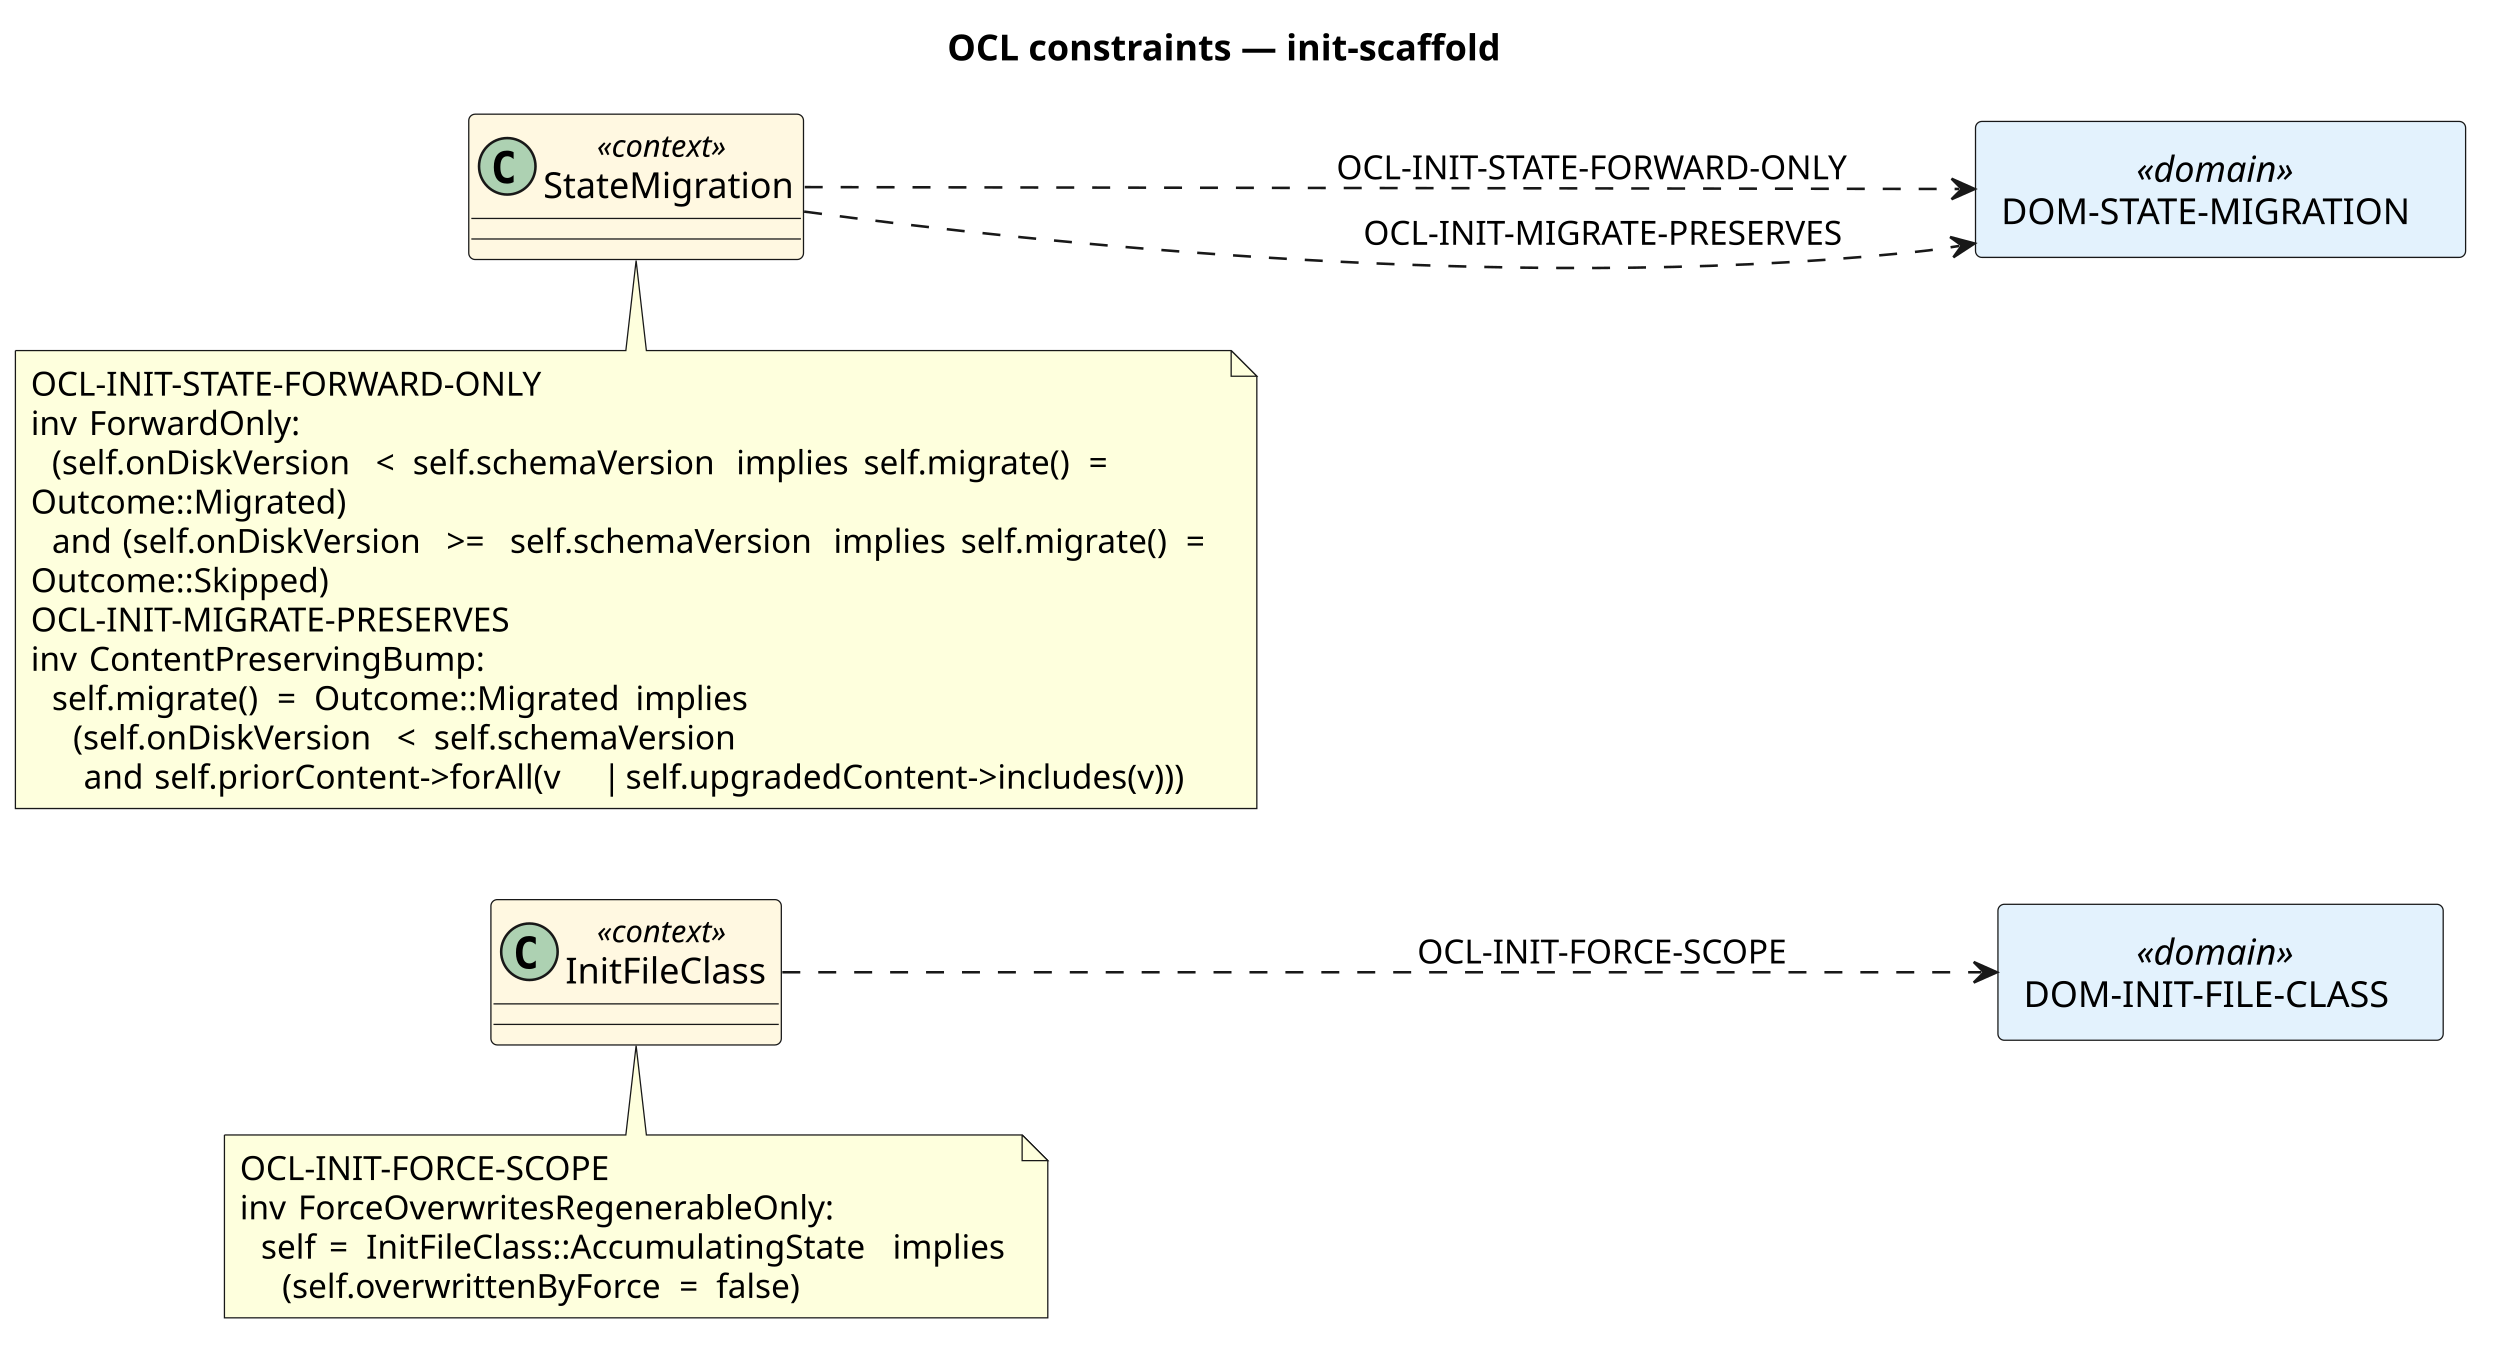
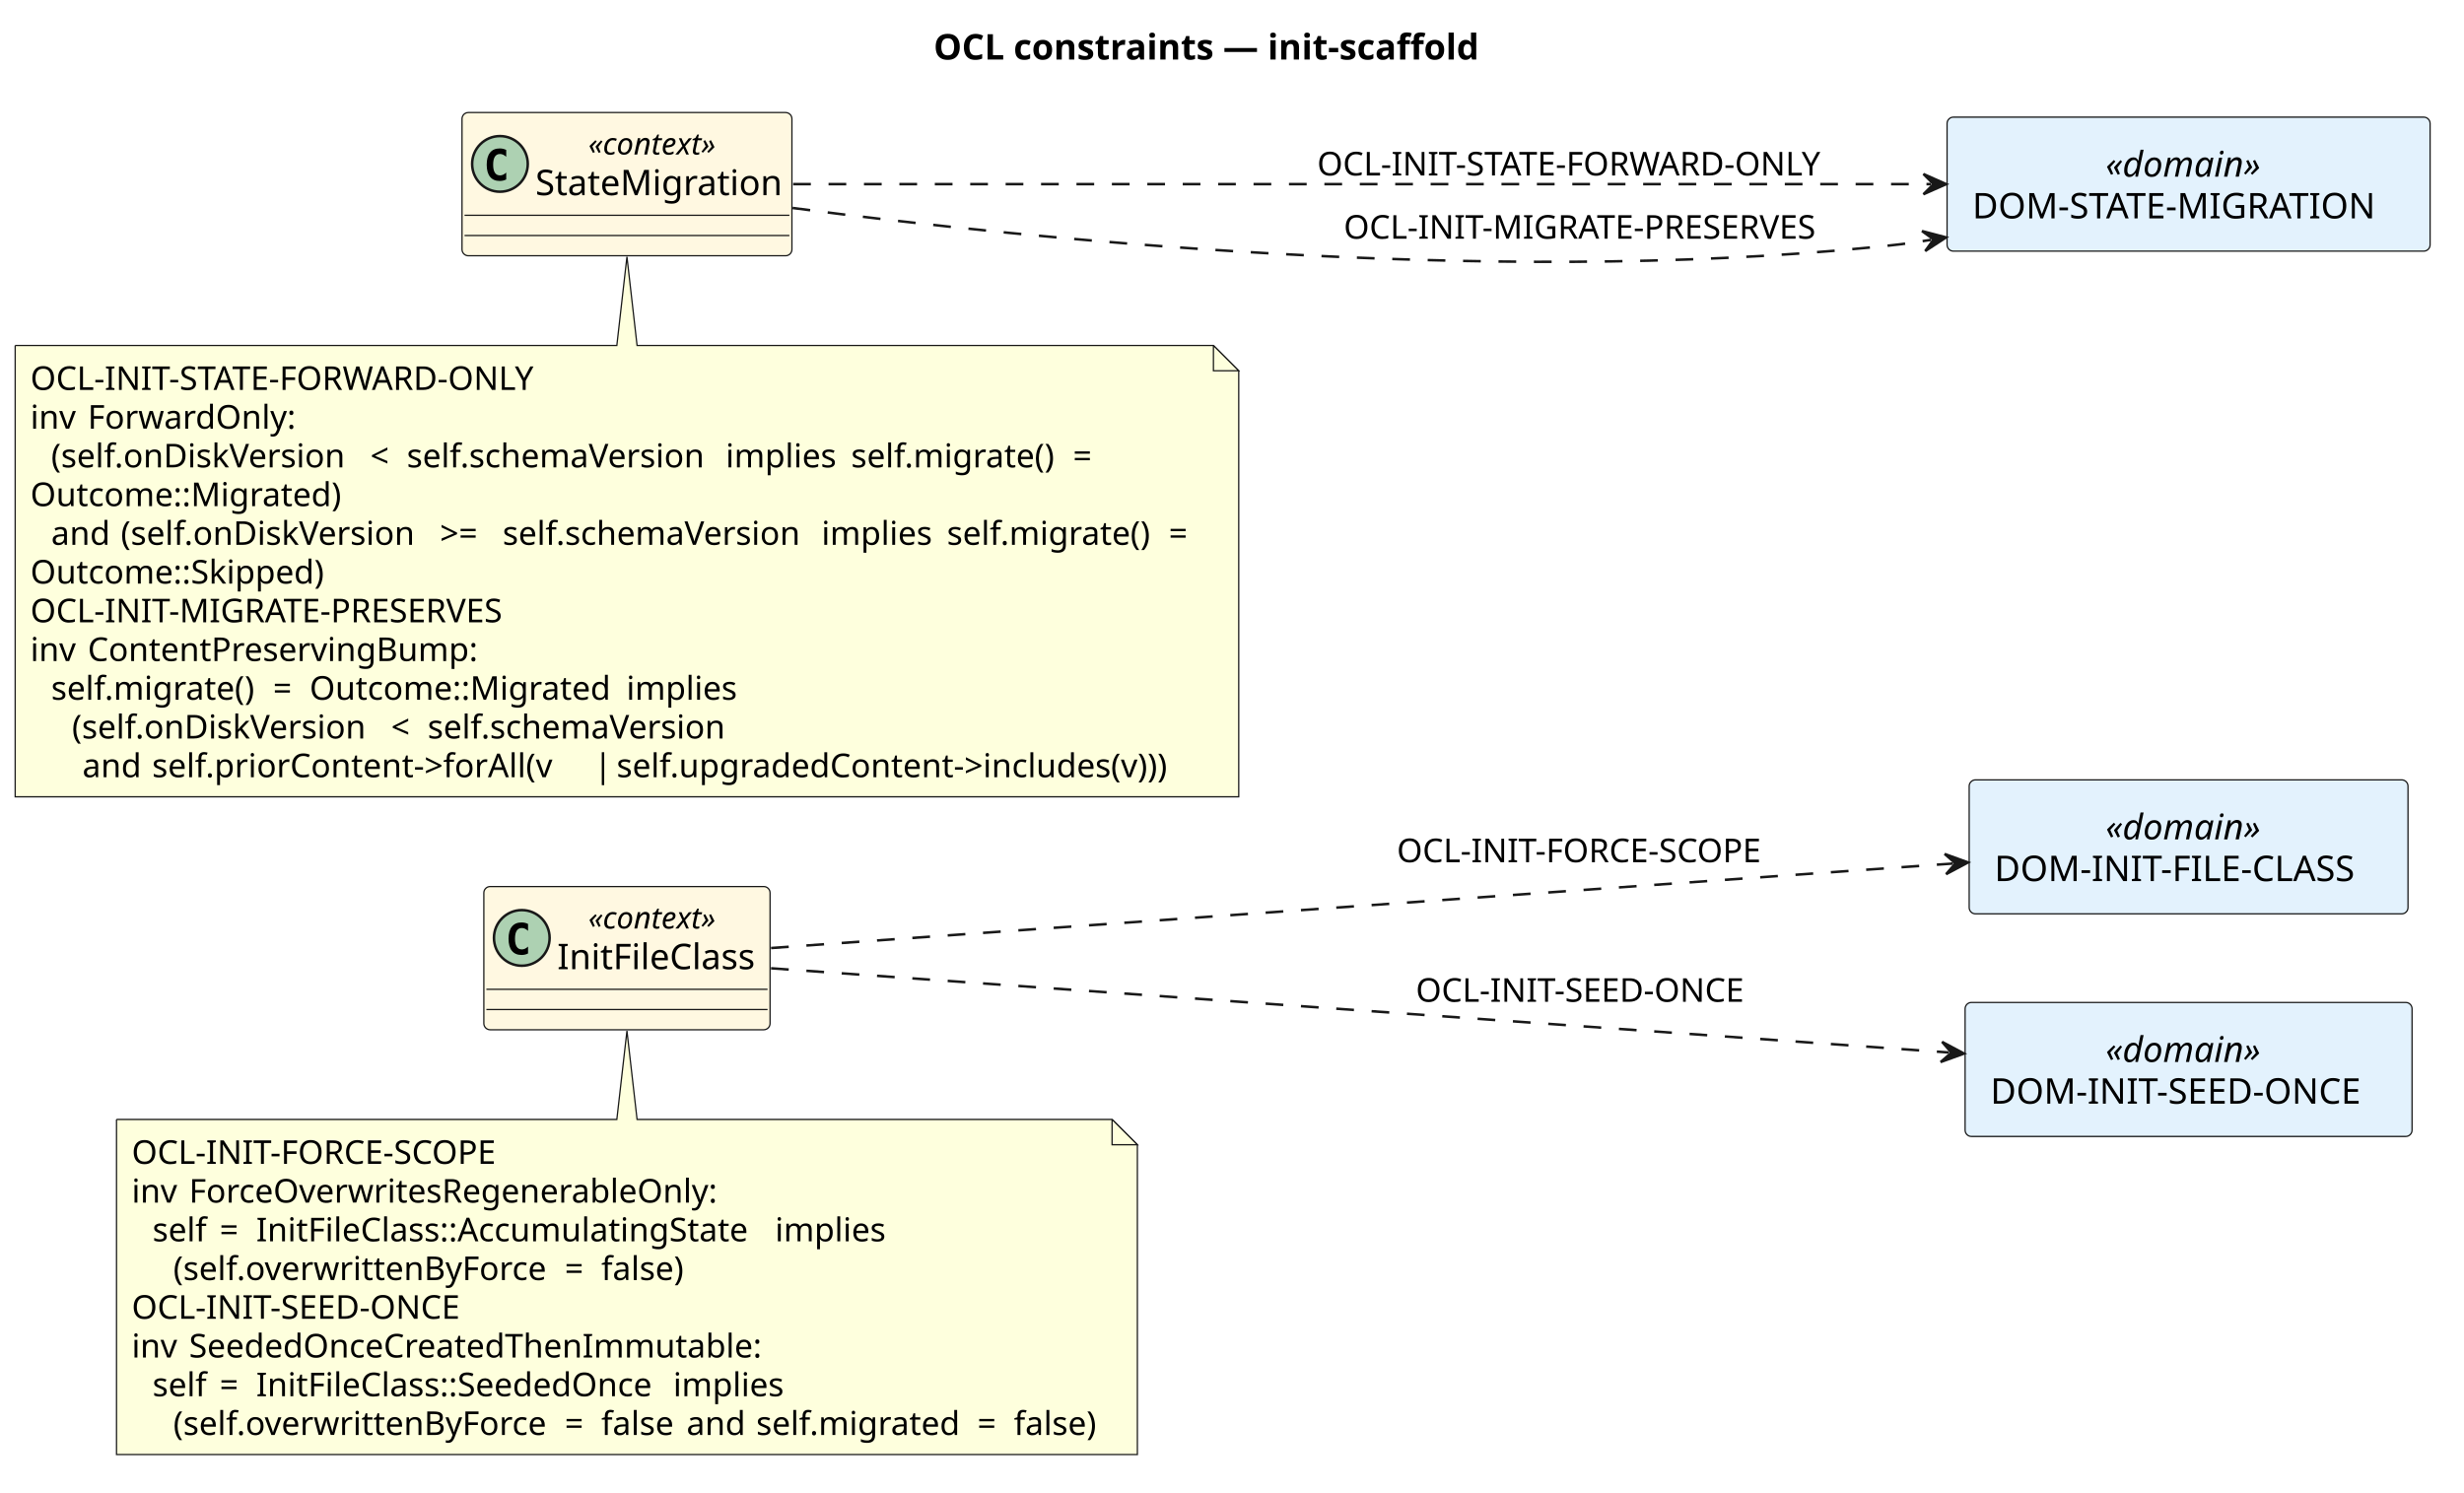
- <svg xmlns="http://www.w3.org/2000/svg" contentStyleType="text/css" data-diagram-type="CLASS" height="528px" preserveAspectRatio="none" style="width:974px;height:528px;background:#FFFFFF;" version="1.1" viewBox="0 0 974 528" width="974px" zoomAndPan="magnify">
+ <svg xmlns="http://www.w3.org/2000/svg" contentStyleType="text/css" data-diagram-type="CLASS" height="590px" preserveAspectRatio="none" style="width:974px;height:590px;background:#FFFFFF;" version="1.1" viewBox="0 0 974 590" width="974px" zoomAndPan="magnify">
  <defs />
  <g>
    <g class="title" data-source-line="2">
      <text fill="#000000" font-family="sans-serif" font-size="14" font-weight="700" lengthAdjust="spacing" textLength="229.482" x="369.058" y="23.535">OCL constraints — init-scaffold</text>
    </g>
    <g class="entity" data-qualified-name="C0" data-source-line="7" id="ent0002">
      <rect fill="#FFF8E1" height="56.621" rx="2.5" ry="2.5" style="stroke:#181818;stroke-width:0.5;" width="113.143" x="191.26" y="350.488" />
      <ellipse cx="206.26" cy="370.799" fill="#ADD1B2" rx="11" ry="11" style="stroke:#181818;stroke-width:1;" />
      <path d="M208.733,376.942 Q208.152,377.241 207.513,377.39 Q206.874,377.54 206.168,377.54 Q203.661,377.54 202.341,375.888 Q201.022,374.236 201.022,371.115 Q201.022,367.985 202.341,366.334 Q203.661,364.682 206.168,364.682 Q206.874,364.682 207.521,364.831 Q208.169,364.981 208.733,365.279 L208.733,368.002 Q208.102,367.421 207.509,367.151 Q206.915,366.881 206.284,366.881 Q204.94,366.881 204.255,367.948 Q203.57,369.015 203.57,371.115 Q203.57,373.207 204.255,374.273 Q204.94,375.34 206.284,375.34 Q206.915,375.34 207.509,375.07 Q208.102,374.8 208.733,374.219 Z " fill="#000000" />
      <text fill="#000000" font-family="sans-serif" font-size="12" font-style="italic" lengthAdjust="spacing" textLength="56.56" x="232.551" y="367.09">«context»</text>
      <text fill="#000000" font-family="sans-serif" font-size="14" lengthAdjust="spacing" textLength="81.143" x="220.26" y="383.156">InitFileClass</text>
      <line style="stroke:#181818;stroke-width:0.5;" x1="192.26" x2="303.403" y1="391.109" y2="391.109" />
      <line style="stroke:#181818;stroke-width:0.5;" x1="192.26" x2="303.403" y1="399.109" y2="399.109" />
    </g>
    <g class="entity" data-qualified-name="C1" data-source-line="8" id="ent0003">
      <rect fill="#FFF8E1" height="56.621" rx="2.5" ry="2.5" style="stroke:#181818;stroke-width:0.5;" width="130.41" x="182.63" y="44.488" />
      <ellipse cx="197.63" cy="64.799" fill="#ADD1B2" rx="11" ry="11" style="stroke:#181818;stroke-width:1;" />
      <path d="M200.103,70.942 Q199.522,71.241 198.883,71.39 Q198.244,71.54 197.538,71.54 Q195.031,71.54 193.712,69.888 Q192.392,68.236 192.392,65.115 Q192.392,61.985 193.712,60.334 Q195.031,58.682 197.538,58.682 Q198.244,58.682 198.891,58.831 Q199.539,58.98 200.103,59.279 L200.103,62.002 Q199.472,61.421 198.879,61.151 Q198.285,60.881 197.654,60.881 Q196.31,60.881 195.625,61.948 Q194.94,63.015 194.94,65.115 Q194.94,67.207 195.625,68.273 Q196.31,69.34 197.654,69.34 Q198.285,69.34 198.879,69.07 Q199.472,68.8 200.103,68.219 Z " fill="#000000" />
      <text fill="#000000" font-family="sans-serif" font-size="12" font-style="italic" lengthAdjust="spacing" textLength="56.56" x="232.555" y="61.09">«context»</text>
      <text fill="#000000" font-family="sans-serif" font-size="14" lengthAdjust="spacing" textLength="98.41" x="211.63" y="77.156">StateMigration</text>
      <line style="stroke:#181818;stroke-width:0.5;" x1="183.63" x2="312.04" y1="85.109" y2="85.109" />
      <line style="stroke:#181818;stroke-width:0.5;" x1="183.63" x2="312.04" y1="93.109" y2="93.109" />
    </g>
    <g class="entity" data-qualified-name="D0" data-source-line="9" id="ent0004">
-       <rect fill="#E3F2FD" height="52.977" rx="2.5" ry="2.5" style="stroke:#181818;stroke-width:0.5;" width="173.467" x="778.4" y="352.308" />
-       <text fill="#000000" font-family="sans-serif" font-size="14" font-style="italic" lengthAdjust="spacing" textLength="65.618" x="832.324" y="375.843">«domain»</text>
-       <text fill="#000000" font-family="sans-serif" font-size="14" lengthAdjust="spacing" textLength="153.467" x="788.4" y="392.332">DOM-INIT-FILE-CLASS</text>
+       <rect fill="#E3F2FD" height="52.977" rx="2.5" ry="2.5" style="stroke:#181818;stroke-width:0.5;" width="173.467" x="778.4" y="308.308" />
+       <text fill="#000000" font-family="sans-serif" font-size="14" font-style="italic" lengthAdjust="spacing" textLength="65.618" x="832.324" y="331.843">«domain»</text>
+       <text fill="#000000" font-family="sans-serif" font-size="14" lengthAdjust="spacing" textLength="153.467" x="788.4" y="348.332">DOM-INIT-FILE-CLASS</text>
    </g>
    <g class="entity" data-qualified-name="D1" data-source-line="10" id="ent0005">
-       <rect fill="#E3F2FD" height="52.977" rx="2.5" ry="2.5" style="stroke:#181818;stroke-width:0.5;" width="190.94" x="769.66" y="47.308" />
-       <text fill="#000000" font-family="sans-serif" font-size="14" font-style="italic" lengthAdjust="spacing" textLength="65.618" x="832.321" y="70.843">«domain»</text>
-       <text fill="#000000" font-family="sans-serif" font-size="14" lengthAdjust="spacing" textLength="170.94" x="779.66" y="87.332">DOM-STATE-MIGRATION</text>
+       <rect fill="#E3F2FD" height="52.977" rx="2.5" ry="2.5" style="stroke:#181818;stroke-width:0.5;" width="190.94" x="769.66" y="46.308" />
+       <text fill="#000000" font-family="sans-serif" font-size="14" font-style="italic" lengthAdjust="spacing" textLength="65.618" x="832.321" y="69.843">«domain»</text>
+       <text fill="#000000" font-family="sans-serif" font-size="14" lengthAdjust="spacing" textLength="170.94" x="779.66" y="86.332">DOM-STATE-MIGRATION</text>
    </g>
-     <g class="entity" data-qualified-name="GMN6" data-source-line="12" id="ent0007">
-       <path d="M87.44,442.178 L87.44,513.42 A0,0 0 0 0 87.44,513.42 L408.221,513.42 A0,0 0 0 0 408.221,513.42 L408.221,452.178 L398.221,442.178 L251.83,442.178 L247.83,407.358 L243.83,442.178 L87.44,442.178 A0,0 0 0 0 87.44,442.178" fill="#FEFFDD" style="stroke:#181818;stroke-width:0.5;" />
-       <path d="M398.221,442.178 L398.221,452.178 L408.221,452.178 L398.221,442.178" fill="#FEFFDD" style="stroke:#181818;stroke-width:0.5;" />
-       <text fill="#000000" font-family="sans-serif" font-size="13" lengthAdjust="spacing" textLength="155.562" x="93.44" y="459.747">OCL-INIT-FORCE-SCOPE</text>
-       <text fill="#000000" font-family="sans-serif" font-size="13" lengthAdjust="spacing" textLength="18.554" x="93.44" y="475.057">inv</text>
-       <text fill="#000000" font-family="sans-serif" font-size="13" lengthAdjust="spacing" textLength="4.113" x="111.994" y="475.057"> </text>
-       <text fill="#000000" font-family="sans-serif" font-size="13" lengthAdjust="spacing" textLength="212.024" x="116.108" y="475.057">ForceOverwritesRegenerableOnly:</text>
-       <text fill="#000000" font-family="sans-serif" font-size="13" lengthAdjust="spacing" textLength="8.227" x="93.44" y="490.368">  </text>
-       <text fill="#000000" font-family="sans-serif" font-size="13" lengthAdjust="spacing" textLength="22.407" x="101.667" y="490.368">self</text>
-       <text fill="#000000" font-family="sans-serif" font-size="13" lengthAdjust="spacing" textLength="4.113" x="124.074" y="490.368"> </text>
-       <text fill="#000000" font-family="sans-serif" font-size="13" lengthAdjust="spacing" textLength="10.334" x="128.187" y="490.368">=</text>
-       <text fill="#000000" font-family="sans-serif" font-size="13" lengthAdjust="spacing" textLength="4.113" x="138.521" y="490.368"> </text>
-       <text fill="#000000" font-family="sans-serif" font-size="13" lengthAdjust="spacing" textLength="201.011" x="142.634" y="490.368">InitFileClass::AccumulatingState</text>
-       <text fill="#000000" font-family="sans-serif" font-size="13" lengthAdjust="spacing" textLength="4.113" x="343.646" y="490.368"> </text>
-       <text fill="#000000" font-family="sans-serif" font-size="13" lengthAdjust="spacing" textLength="45.462" x="347.759" y="490.368">implies</text>
-       <text fill="#000000" font-family="sans-serif" font-size="13" lengthAdjust="spacing" textLength="16.453" x="93.44" y="505.678">    </text>
-       <text fill="#000000" font-family="sans-serif" font-size="13" lengthAdjust="spacing" textLength="150.598" x="109.893" y="505.678">(self.overwrittenByForce</text>
-       <text fill="#000000" font-family="sans-serif" font-size="13" lengthAdjust="spacing" textLength="4.113" x="260.491" y="505.678"> </text>
-       <text fill="#000000" font-family="sans-serif" font-size="13" lengthAdjust="spacing" textLength="10.334" x="264.605" y="505.678">=</text>
-       <text fill="#000000" font-family="sans-serif" font-size="13" lengthAdjust="spacing" textLength="4.113" x="274.938" y="505.678"> </text>
-       <text fill="#000000" font-family="sans-serif" font-size="13" lengthAdjust="spacing" textLength="33.814" x="279.052" y="505.678">false)</text>
+     <g class="entity" data-qualified-name="D2" data-source-line="11" id="ent0006">
+       <rect fill="#E3F2FD" height="52.977" rx="2.5" ry="2.5" style="stroke:#181818;stroke-width:0.5;" width="176.68" x="776.79" y="396.308" />
+       <text fill="#000000" font-family="sans-serif" font-size="14" font-style="italic" lengthAdjust="spacing" textLength="65.618" x="832.321" y="419.843">«domain»</text>
+       <text fill="#000000" font-family="sans-serif" font-size="14" lengthAdjust="spacing" textLength="156.68" x="786.79" y="436.332">DOM-INIT-SEED-ONCE</text>
    </g>
-     <g class="entity" data-qualified-name="GMN9" data-source-line="18" id="ent0010">
-       <path d="M6,136.588 L6,315.004 A0,0 0 0 0 6,315.004 L489.662,315.004 A0,0 0 0 0 489.662,315.004 L489.662,146.588 L479.662,136.588 L251.83,136.588 L247.83,101.508 L243.83,136.588 L6,136.588 A0,0 0 0 0 6,136.588" fill="#FEFFDD" style="stroke:#181818;stroke-width:0.5;" />
+     <g class="entity" data-qualified-name="GMN7" data-source-line="13" id="ent0008">
+       <path d="M46.06,442.558 L46.06,575.043 A0,0 0 0 0 46.06,575.043 L449.595,575.043 A0,0 0 0 0 449.595,575.043 L449.595,452.558 L439.595,442.558 L251.83,442.558 L247.83,407.558 L243.83,442.558 L46.06,442.558 A0,0 0 0 0 46.06,442.558" fill="#FEFFDD" style="stroke:#181818;stroke-width:0.5;" />
+       <path d="M439.595,442.558 L439.595,452.558 L449.595,452.558 L439.595,442.558" fill="#FEFFDD" style="stroke:#181818;stroke-width:0.5;" />
+       <text fill="#000000" font-family="sans-serif" font-size="13" lengthAdjust="spacing" textLength="155.562" x="52.06" y="460.127">OCL-INIT-FORCE-SCOPE</text>
+       <text fill="#000000" font-family="sans-serif" font-size="13" lengthAdjust="spacing" textLength="18.554" x="52.06" y="475.437">inv</text>
+       <text fill="#000000" font-family="sans-serif" font-size="13" lengthAdjust="spacing" textLength="4.113" x="70.614" y="475.437"> </text>
+       <text fill="#000000" font-family="sans-serif" font-size="13" lengthAdjust="spacing" textLength="212.024" x="74.728" y="475.437">ForceOverwritesRegenerableOnly:</text>
+       <text fill="#000000" font-family="sans-serif" font-size="13" lengthAdjust="spacing" textLength="8.227" x="52.06" y="490.748">  </text>
+       <text fill="#000000" font-family="sans-serif" font-size="13" lengthAdjust="spacing" textLength="22.407" x="60.287" y="490.748">self</text>
+       <text fill="#000000" font-family="sans-serif" font-size="13" lengthAdjust="spacing" textLength="4.113" x="82.694" y="490.748"> </text>
+       <text fill="#000000" font-family="sans-serif" font-size="13" lengthAdjust="spacing" textLength="10.334" x="86.807" y="490.748">=</text>
+       <text fill="#000000" font-family="sans-serif" font-size="13" lengthAdjust="spacing" textLength="4.113" x="97.141" y="490.748"> </text>
+       <text fill="#000000" font-family="sans-serif" font-size="13" lengthAdjust="spacing" textLength="201.011" x="101.254" y="490.748">InitFileClass::AccumulatingState</text>
+       <text fill="#000000" font-family="sans-serif" font-size="13" lengthAdjust="spacing" textLength="4.113" x="302.266" y="490.748"> </text>
+       <text fill="#000000" font-family="sans-serif" font-size="13" lengthAdjust="spacing" textLength="45.462" x="306.379" y="490.748">implies</text>
+       <text fill="#000000" font-family="sans-serif" font-size="13" lengthAdjust="spacing" textLength="16.453" x="52.06" y="506.058">    </text>
+       <text fill="#000000" font-family="sans-serif" font-size="13" lengthAdjust="spacing" textLength="150.598" x="68.513" y="506.058">(self.overwrittenByForce</text>
+       <text fill="#000000" font-family="sans-serif" font-size="13" lengthAdjust="spacing" textLength="4.113" x="219.111" y="506.058"> </text>
+       <text fill="#000000" font-family="sans-serif" font-size="13" lengthAdjust="spacing" textLength="10.334" x="223.225" y="506.058">=</text>
+       <text fill="#000000" font-family="sans-serif" font-size="13" lengthAdjust="spacing" textLength="4.113" x="233.559" y="506.058"> </text>
+       <text fill="#000000" font-family="sans-serif" font-size="13" lengthAdjust="spacing" textLength="33.814" x="237.672" y="506.058">false)</text>
+       <text fill="#000000" font-family="sans-serif" font-size="13" lengthAdjust="spacing" textLength="140.48" x="52.06" y="521.369">OCL-INIT-SEED-ONCE</text>
+       <text fill="#000000" font-family="sans-serif" font-size="13" lengthAdjust="spacing" textLength="18.554" x="52.06" y="536.679">inv</text>
+       <text fill="#000000" font-family="sans-serif" font-size="13" lengthAdjust="spacing" textLength="4.113" x="70.614" y="536.679"> </text>
+       <text fill="#000000" font-family="sans-serif" font-size="13" lengthAdjust="spacing" textLength="229.208" x="74.728" y="536.679">SeededOnceCreatedThenImmutable:</text>
+       <text fill="#000000" font-family="sans-serif" font-size="13" lengthAdjust="spacing" textLength="8.227" x="52.06" y="551.99">  </text>
+       <text fill="#000000" font-family="sans-serif" font-size="13" lengthAdjust="spacing" textLength="22.407" x="60.287" y="551.99">self</text>
+       <text fill="#000000" font-family="sans-serif" font-size="13" lengthAdjust="spacing" textLength="4.113" x="82.694" y="551.99"> </text>
+       <text fill="#000000" font-family="sans-serif" font-size="13" lengthAdjust="spacing" textLength="10.334" x="86.807" y="551.99">=</text>
+       <text fill="#000000" font-family="sans-serif" font-size="13" lengthAdjust="spacing" textLength="4.113" x="97.141" y="551.99"> </text>
+       <text fill="#000000" font-family="sans-serif" font-size="13" lengthAdjust="spacing" textLength="160.735" x="101.254" y="551.99">InitFileClass::SeededOnce</text>
+       <text fill="#000000" font-family="sans-serif" font-size="13" lengthAdjust="spacing" textLength="4.113" x="261.99" y="551.99"> </text>
+       <text fill="#000000" font-family="sans-serif" font-size="13" lengthAdjust="spacing" textLength="45.462" x="266.103" y="551.99">implies</text>
+       <text fill="#000000" font-family="sans-serif" font-size="13" lengthAdjust="spacing" textLength="16.453" x="52.06" y="567.301">    </text>
+       <text fill="#000000" font-family="sans-serif" font-size="13" lengthAdjust="spacing" textLength="150.598" x="68.513" y="567.301">(self.overwrittenByForce</text>
+       <text fill="#000000" font-family="sans-serif" font-size="13" lengthAdjust="spacing" textLength="4.113" x="219.111" y="567.301"> </text>
+       <text fill="#000000" font-family="sans-serif" font-size="13" lengthAdjust="spacing" textLength="10.334" x="223.225" y="567.301">=</text>
+       <text fill="#000000" font-family="sans-serif" font-size="13" lengthAdjust="spacing" textLength="4.113" x="233.559" y="567.301"> </text>
+       <text fill="#000000" font-family="sans-serif" font-size="13" lengthAdjust="spacing" textLength="29.586" x="237.672" y="567.301">false</text>
+       <text fill="#000000" font-family="sans-serif" font-size="13" lengthAdjust="spacing" textLength="4.113" x="267.258" y="567.301"> </text>
+       <text fill="#000000" font-family="sans-serif" font-size="13" lengthAdjust="spacing" textLength="23.429" x="271.372" y="567.301">and</text>
+       <text fill="#000000" font-family="sans-serif" font-size="13" lengthAdjust="spacing" textLength="4.113" x="294.801" y="567.301"> </text>
+       <text fill="#000000" font-family="sans-serif" font-size="13" lengthAdjust="spacing" textLength="83.307" x="298.914" y="567.301">self.migrated</text>
+       <text fill="#000000" font-family="sans-serif" font-size="13" lengthAdjust="spacing" textLength="4.113" x="382.221" y="567.301"> </text>
+       <text fill="#000000" font-family="sans-serif" font-size="13" lengthAdjust="spacing" textLength="10.334" x="386.334" y="567.301">=</text>
+       <text fill="#000000" font-family="sans-serif" font-size="13" lengthAdjust="spacing" textLength="4.113" x="396.668" y="567.301"> </text>
+       <text fill="#000000" font-family="sans-serif" font-size="13" lengthAdjust="spacing" textLength="33.814" x="400.781" y="567.301">false)</text>
+     </g>
+     <g class="entity" data-qualified-name="GMN10" data-source-line="23" id="ent0011">
+       <path d="M6,136.588 L6,315.004 A0,0 0 0 0 6,315.004 L489.662,315.004 A0,0 0 0 0 489.662,315.004 L489.662,146.588 L479.662,136.588 L251.83,136.588 L247.83,101.498 L243.83,136.588 L6,136.588 A0,0 0 0 0 6,136.588" fill="#FEFFDD" style="stroke:#181818;stroke-width:0.5;" />
      <path d="M479.662,136.588 L479.662,146.588 L489.662,146.588 L479.662,136.588" fill="#FEFFDD" style="stroke:#181818;stroke-width:0.5;" />
      <text fill="#000000" font-family="sans-serif" font-size="13" lengthAdjust="spacing" textLength="218.956" x="12" y="154.157">OCL-INIT-STATE-FORWARD-ONLY</text>
      <text fill="#000000" font-family="sans-serif" font-size="13" lengthAdjust="spacing" textLength="18.554" x="12" y="169.467">inv</text>
      <text fill="#000000" font-family="sans-serif" font-size="13" lengthAdjust="spacing" textLength="4.113" x="30.554" y="169.467"> </text>
      <text fill="#000000" font-family="sans-serif" font-size="13" lengthAdjust="spacing" textLength="83.802" x="34.667" y="169.467">ForwardOnly:</text>
      <text fill="#000000" font-family="sans-serif" font-size="13" lengthAdjust="spacing" textLength="8.227" x="12" y="184.778">  </text>
      <text fill="#000000" font-family="sans-serif" font-size="13" lengthAdjust="spacing" textLength="122.021" x="20.227" y="184.778">(self.onDiskVersion</text>
      <text fill="#000000" font-family="sans-serif" font-size="13" lengthAdjust="spacing" textLength="4.113" x="142.248" y="184.778"> </text>
      <text fill="#000000" font-family="sans-serif" font-size="13" lengthAdjust="spacing" textLength="10.334" x="146.361" y="184.778">&lt;</text>
      <text fill="#000000" font-family="sans-serif" font-size="13" lengthAdjust="spacing" textLength="4.113" x="156.695" y="184.778"> </text>
      <text fill="#000000" font-family="sans-serif" font-size="13" lengthAdjust="spacing" textLength="121.932" x="160.808" y="184.778">self.schemaVersion</text>
      <text fill="#000000" font-family="sans-serif" font-size="13" lengthAdjust="spacing" textLength="4.113" x="282.74" y="184.778"> </text>
      <text fill="#000000" font-family="sans-serif" font-size="13" lengthAdjust="spacing" textLength="45.462" x="286.853" y="184.778">implies</text>
      <text fill="#000000" font-family="sans-serif" font-size="13" lengthAdjust="spacing" textLength="4.113" x="332.315" y="184.778"> </text>
      <text fill="#000000" font-family="sans-serif" font-size="13" lengthAdjust="spacing" textLength="83.58" x="336.429" y="184.778">self.migrate()</text>
      <text fill="#000000" font-family="sans-serif" font-size="13" lengthAdjust="spacing" textLength="4.113" x="420.008" y="184.778"> </text>
      <text fill="#000000" font-family="sans-serif" font-size="13" lengthAdjust="spacing" textLength="10.334" x="424.122" y="184.778">=</text>
      <text fill="#000000" font-family="sans-serif" font-size="13" lengthAdjust="spacing" textLength="125.353" x="12" y="200.088">Outcome::Migrated)</text>
      <text fill="#000000" font-family="sans-serif" font-size="13" lengthAdjust="spacing" textLength="8.227" x="12" y="215.399">  </text>
      <text fill="#000000" font-family="sans-serif" font-size="13" lengthAdjust="spacing" textLength="23.429" x="20.227" y="215.399">and</text>
      <text fill="#000000" font-family="sans-serif" font-size="13" lengthAdjust="spacing" textLength="4.113" x="43.656" y="215.399"> </text>
      <text fill="#000000" font-family="sans-serif" font-size="13" lengthAdjust="spacing" textLength="122.021" x="47.769" y="215.399">(self.onDiskVersion</text>
      <text fill="#000000" font-family="sans-serif" font-size="13" lengthAdjust="spacing" textLength="4.113" x="169.79" y="215.399"> </text>
      <text fill="#000000" font-family="sans-serif" font-size="13" lengthAdjust="spacing" textLength="20.668" x="173.903" y="215.399">&gt;=</text>
      <text fill="#000000" font-family="sans-serif" font-size="13" lengthAdjust="spacing" textLength="4.113" x="194.571" y="215.399"> </text>
      <text fill="#000000" font-family="sans-serif" font-size="13" lengthAdjust="spacing" textLength="121.932" x="198.685" y="215.399">self.schemaVersion</text>
      <text fill="#000000" font-family="sans-serif" font-size="13" lengthAdjust="spacing" textLength="4.113" x="320.617" y="215.399"> </text>
      <text fill="#000000" font-family="sans-serif" font-size="13" lengthAdjust="spacing" textLength="45.462" x="324.73" y="215.399">implies</text>
      <text fill="#000000" font-family="sans-serif" font-size="13" lengthAdjust="spacing" textLength="4.113" x="370.192" y="215.399"> </text>
      <text fill="#000000" font-family="sans-serif" font-size="13" lengthAdjust="spacing" textLength="83.58" x="374.305" y="215.399">self.migrate()</text>
      <text fill="#000000" font-family="sans-serif" font-size="13" lengthAdjust="spacing" textLength="4.113" x="457.885" y="215.399"> </text>
      <text fill="#000000" font-family="sans-serif" font-size="13" lengthAdjust="spacing" textLength="10.334" x="461.998" y="215.399">=</text>
      <text fill="#000000" font-family="sans-serif" font-size="13" lengthAdjust="spacing" textLength="119.653" x="12" y="230.709">Outcome::Skipped)</text>
      <text fill="#000000" font-family="sans-serif" font-size="13" lengthAdjust="spacing" textLength="197.964" x="12" y="246.02">OCL-INIT-MIGRATE-PRESERVES</text>
      <text fill="#000000" font-family="sans-serif" font-size="13" lengthAdjust="spacing" textLength="18.554" x="12" y="261.33">inv</text>
      <text fill="#000000" font-family="sans-serif" font-size="13" lengthAdjust="spacing" textLength="4.113" x="30.554" y="261.33"> </text>
      <text fill="#000000" font-family="sans-serif" font-size="13" lengthAdjust="spacing" textLength="155.657" x="34.667" y="261.33">ContentPreservingBump:</text>
      <text fill="#000000" font-family="sans-serif" font-size="13" lengthAdjust="spacing" textLength="8.227" x="12" y="276.641">  </text>
      <text fill="#000000" font-family="sans-serif" font-size="13" lengthAdjust="spacing" textLength="83.58" x="20.227" y="276.641">self.migrate()</text>
      <text fill="#000000" font-family="sans-serif" font-size="13" lengthAdjust="spacing" textLength="4.113" x="103.806" y="276.641"> </text>
      <text fill="#000000" font-family="sans-serif" font-size="13" lengthAdjust="spacing" textLength="10.334" x="107.919" y="276.641">=</text>
      <text fill="#000000" font-family="sans-serif" font-size="13" lengthAdjust="spacing" textLength="4.113" x="118.253" y="276.641"> </text>
      <text fill="#000000" font-family="sans-serif" font-size="13" lengthAdjust="spacing" textLength="121.126" x="122.367" y="276.641">Outcome::Migrated</text>
      <text fill="#000000" font-family="sans-serif" font-size="13" lengthAdjust="spacing" textLength="4.113" x="243.493" y="276.641"> </text>
      <text fill="#000000" font-family="sans-serif" font-size="13" lengthAdjust="spacing" textLength="45.462" x="247.606" y="276.641">implies</text>
      <text fill="#000000" font-family="sans-serif" font-size="13" lengthAdjust="spacing" textLength="16.453" x="12" y="291.952">    </text>
      <text fill="#000000" font-family="sans-serif" font-size="13" lengthAdjust="spacing" textLength="122.021" x="28.453" y="291.952">(self.onDiskVersion</text>
      <text fill="#000000" font-family="sans-serif" font-size="13" lengthAdjust="spacing" textLength="4.113" x="150.474" y="291.952"> </text>
      <text fill="#000000" font-family="sans-serif" font-size="13" lengthAdjust="spacing" textLength="10.334" x="154.587" y="291.952">&lt;</text>
      <text fill="#000000" font-family="sans-serif" font-size="13" lengthAdjust="spacing" textLength="4.113" x="164.921" y="291.952"> </text>
      <text fill="#000000" font-family="sans-serif" font-size="13" lengthAdjust="spacing" textLength="121.932" x="169.035" y="291.952">self.schemaVersion</text>
      <text fill="#000000" font-family="sans-serif" font-size="13" lengthAdjust="spacing" textLength="20.566" x="12" y="307.262">     </text>
      <text fill="#000000" font-family="sans-serif" font-size="13" lengthAdjust="spacing" textLength="23.429" x="32.566" y="307.262">and</text>
      <text fill="#000000" font-family="sans-serif" font-size="13" lengthAdjust="spacing" textLength="4.113" x="55.996" y="307.262"> </text>
      <text fill="#000000" font-family="sans-serif" font-size="13" lengthAdjust="spacing" textLength="170.549" x="60.109" y="307.262">self.priorContent-&gt;forAll(v</text>
      <text fill="#000000" font-family="sans-serif" font-size="13" lengthAdjust="spacing" textLength="4.113" x="230.658" y="307.262"> </text>
      <text fill="#000000" font-family="sans-serif" font-size="13" lengthAdjust="spacing" textLength="4.856" x="234.771" y="307.262">|</text>
      <text fill="#000000" font-family="sans-serif" font-size="13" lengthAdjust="spacing" textLength="4.113" x="239.627" y="307.262"> </text>
      <text fill="#000000" font-family="sans-serif" font-size="13" lengthAdjust="spacing" textLength="230.921" x="243.74" y="307.262">self.upgradedContent-&gt;includes(v)))</text>
    </g>
-     <g class="link" data-entity-1="ent0002" data-entity-2="ent0004" data-link-type="dependency" data-source-line="28" id="lnk12">
-       <path codeLine="28" d="M304.79,378.798 C412.63,378.798 643.84,378.798 771.97,378.798" fill="none" id="C0-to-D0" style="stroke:#181818;stroke-width:1;stroke-dasharray:7,7;" />
-       <polygon fill="#181818" points="777.97,378.798,768.97,374.798,772.97,378.798,768.97,382.798,777.97,378.798" style="stroke:#181818;stroke-width:1;" />
-       <text fill="#000000" font-family="sans-serif" font-size="13" lengthAdjust="spacing" textLength="155.562" x="552.16" y="375.367">OCL-INIT-FORCE-SCOPE</text>
+     <g class="link" data-entity-1="ent0002" data-entity-2="ent0004" data-link-type="dependency" data-source-line="33" id="lnk13">
+       <path codeLine="33" d="M304.79,374.798 C412.63,367.078 643.855,350.546 771.985,341.386" fill="none" id="C0-to-D0" style="stroke:#181818;stroke-width:1;stroke-dasharray:7,7;" />
+       <polygon fill="#181818" points="777.97,340.958,768.708,337.61,772.983,341.315,769.278,345.59,777.97,340.958" style="stroke:#181818;stroke-width:1;" />
+       <text fill="#000000" font-family="sans-serif" font-size="13" lengthAdjust="spacing" textLength="155.562" x="552.16" y="340.867">OCL-INIT-FORCE-SCOPE</text>
    </g>
-     <g class="link" data-entity-1="ent0003" data-entity-2="ent0005" data-link-type="dependency" data-source-line="29" id="lnk13">
-       <path codeLine="29" d="M313.52,72.898 C422.43,73.078 636.9,73.429 763.32,73.629" fill="none" id="C1-to-D1" style="stroke:#181818;stroke-width:1;stroke-dasharray:7,7;" />
-       <polygon fill="#181818" points="769.32,73.638,760.326,69.624,764.32,73.63,760.314,77.624,769.32,73.638" style="stroke:#181818;stroke-width:1;" />
-       <text fill="#000000" font-family="sans-serif" font-size="13" lengthAdjust="spacing" textLength="218.956" x="520.66" y="69.837">OCL-INIT-STATE-FORWARD-ONLY</text>
+     <g class="link" data-entity-1="ent0003" data-entity-2="ent0005" data-link-type="dependency" data-source-line="34" id="lnk14">
+       <path codeLine="34" d="M313.52,72.798 C422.43,72.798 636.9,72.798 763.32,72.798" fill="none" id="C1-to-D1" style="stroke:#181818;stroke-width:1;stroke-dasharray:7,7;" />
+       <polygon fill="#181818" points="769.32,72.798,760.32,68.798,764.32,72.798,760.32,76.798,769.32,72.798" style="stroke:#181818;stroke-width:1;" />
+       <text fill="#000000" font-family="sans-serif" font-size="13" lengthAdjust="spacing" textLength="218.956" x="520.66" y="69.367">OCL-INIT-STATE-FORWARD-ONLY</text>
    </g>
-     <g class="link" data-entity-1="ent0003" data-entity-2="ent0005" data-link-type="dependency" data-source-line="30" id="lnk14">
-       <path codeLine="30" d="M313.29,82.438 C407.25,95.068 587.24,113.948 739.66,98.798 C749.31,97.838 753.397,97.426 763.357,95.816" fill="none" id="C1-to-D1-1" style="stroke:#181818;stroke-width:1;stroke-dasharray:7,7;" />
-       <polygon fill="#181818" points="769.28,94.858,759.757,92.346,764.344,95.656,761.034,100.243,769.28,94.858" style="stroke:#181818;stroke-width:1;" />
-       <text fill="#000000" font-family="sans-serif" font-size="13" lengthAdjust="spacing" textLength="197.964" x="531.16" y="95.367">OCL-INIT-MIGRATE-PRESERVES</text>
+     <g class="link" data-entity-1="ent0003" data-entity-2="ent0005" data-link-type="dependency" data-source-line="35" id="lnk15">
+       <path codeLine="35" d="M313.3,82.218 C407.26,94.558 587.26,112.948 739.66,97.798 C749.31,96.838 753.397,96.426 763.357,94.816" fill="none" id="C1-to-D1-1" style="stroke:#181818;stroke-width:1;stroke-dasharray:7,7;" />
+       <polygon fill="#181818" points="769.28,93.858,759.757,91.346,764.344,94.656,761.034,99.243,769.28,93.858" style="stroke:#181818;stroke-width:1;" />
+       <text fill="#000000" font-family="sans-serif" font-size="13" lengthAdjust="spacing" textLength="197.964" x="531.16" y="94.367">OCL-INIT-MIGRATE-PRESERVES</text>
+     </g>
+     <g class="link" data-entity-1="ent0002" data-entity-2="ent0006" data-link-type="dependency" data-source-line="36" id="lnk16">
+       <path codeLine="36" d="M304.79,382.798 C412.18,390.478 641.905,406.9 770.395,416.09" fill="none" id="C0-to-D2" style="stroke:#181818;stroke-width:1;stroke-dasharray:7,7;" />
+       <polygon fill="#181818" points="776.38,416.518,767.688,411.886,771.393,416.162,767.118,419.866,776.38,416.518" style="stroke:#181818;stroke-width:1;" />
+       <text fill="#000000" font-family="sans-serif" font-size="13" lengthAdjust="spacing" textLength="140.48" x="559.66" y="396.047">OCL-INIT-SEED-ONCE</text>
    </g>
  </g>
</svg>
